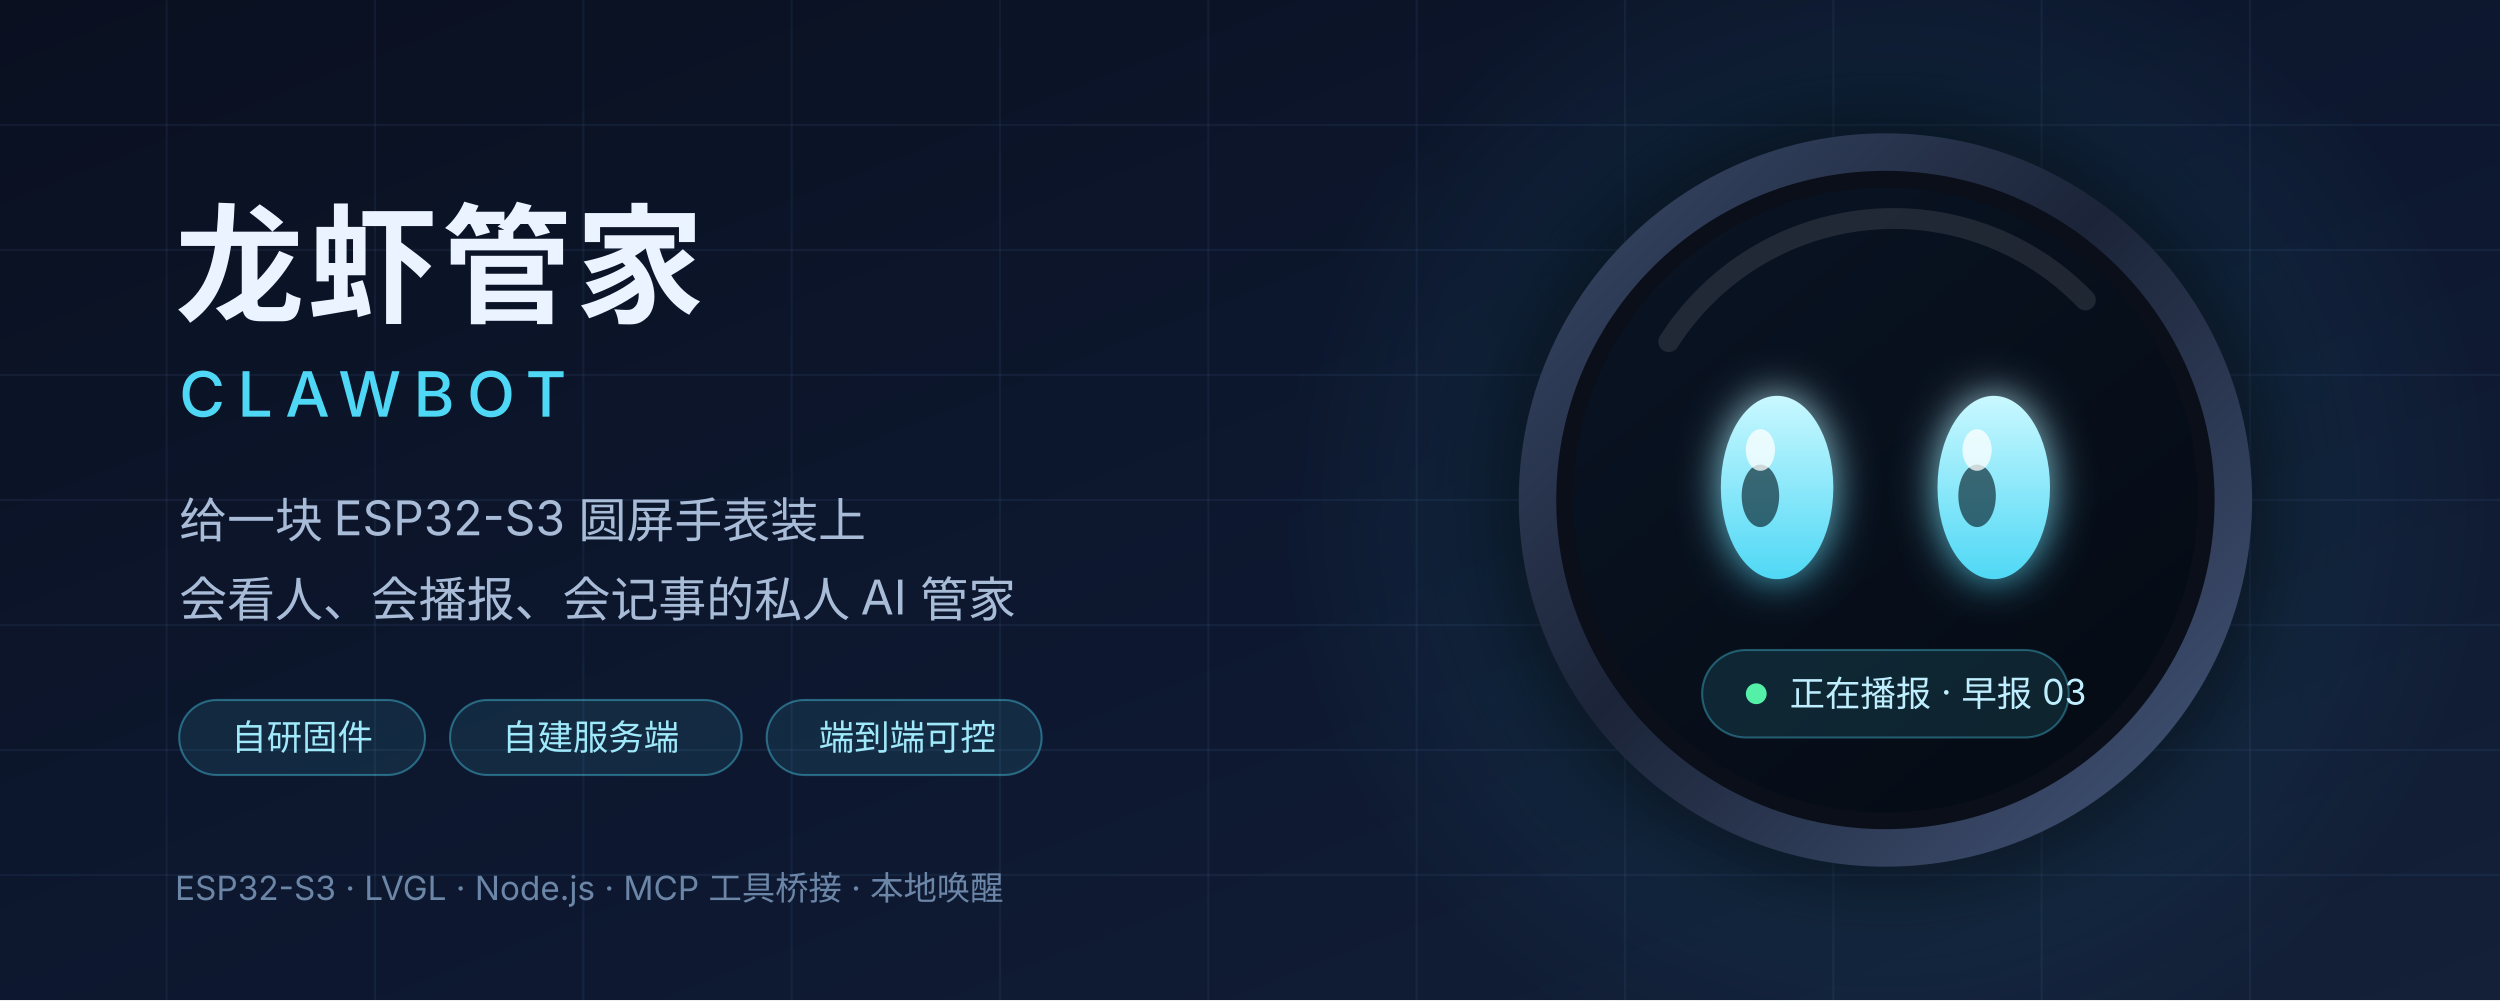
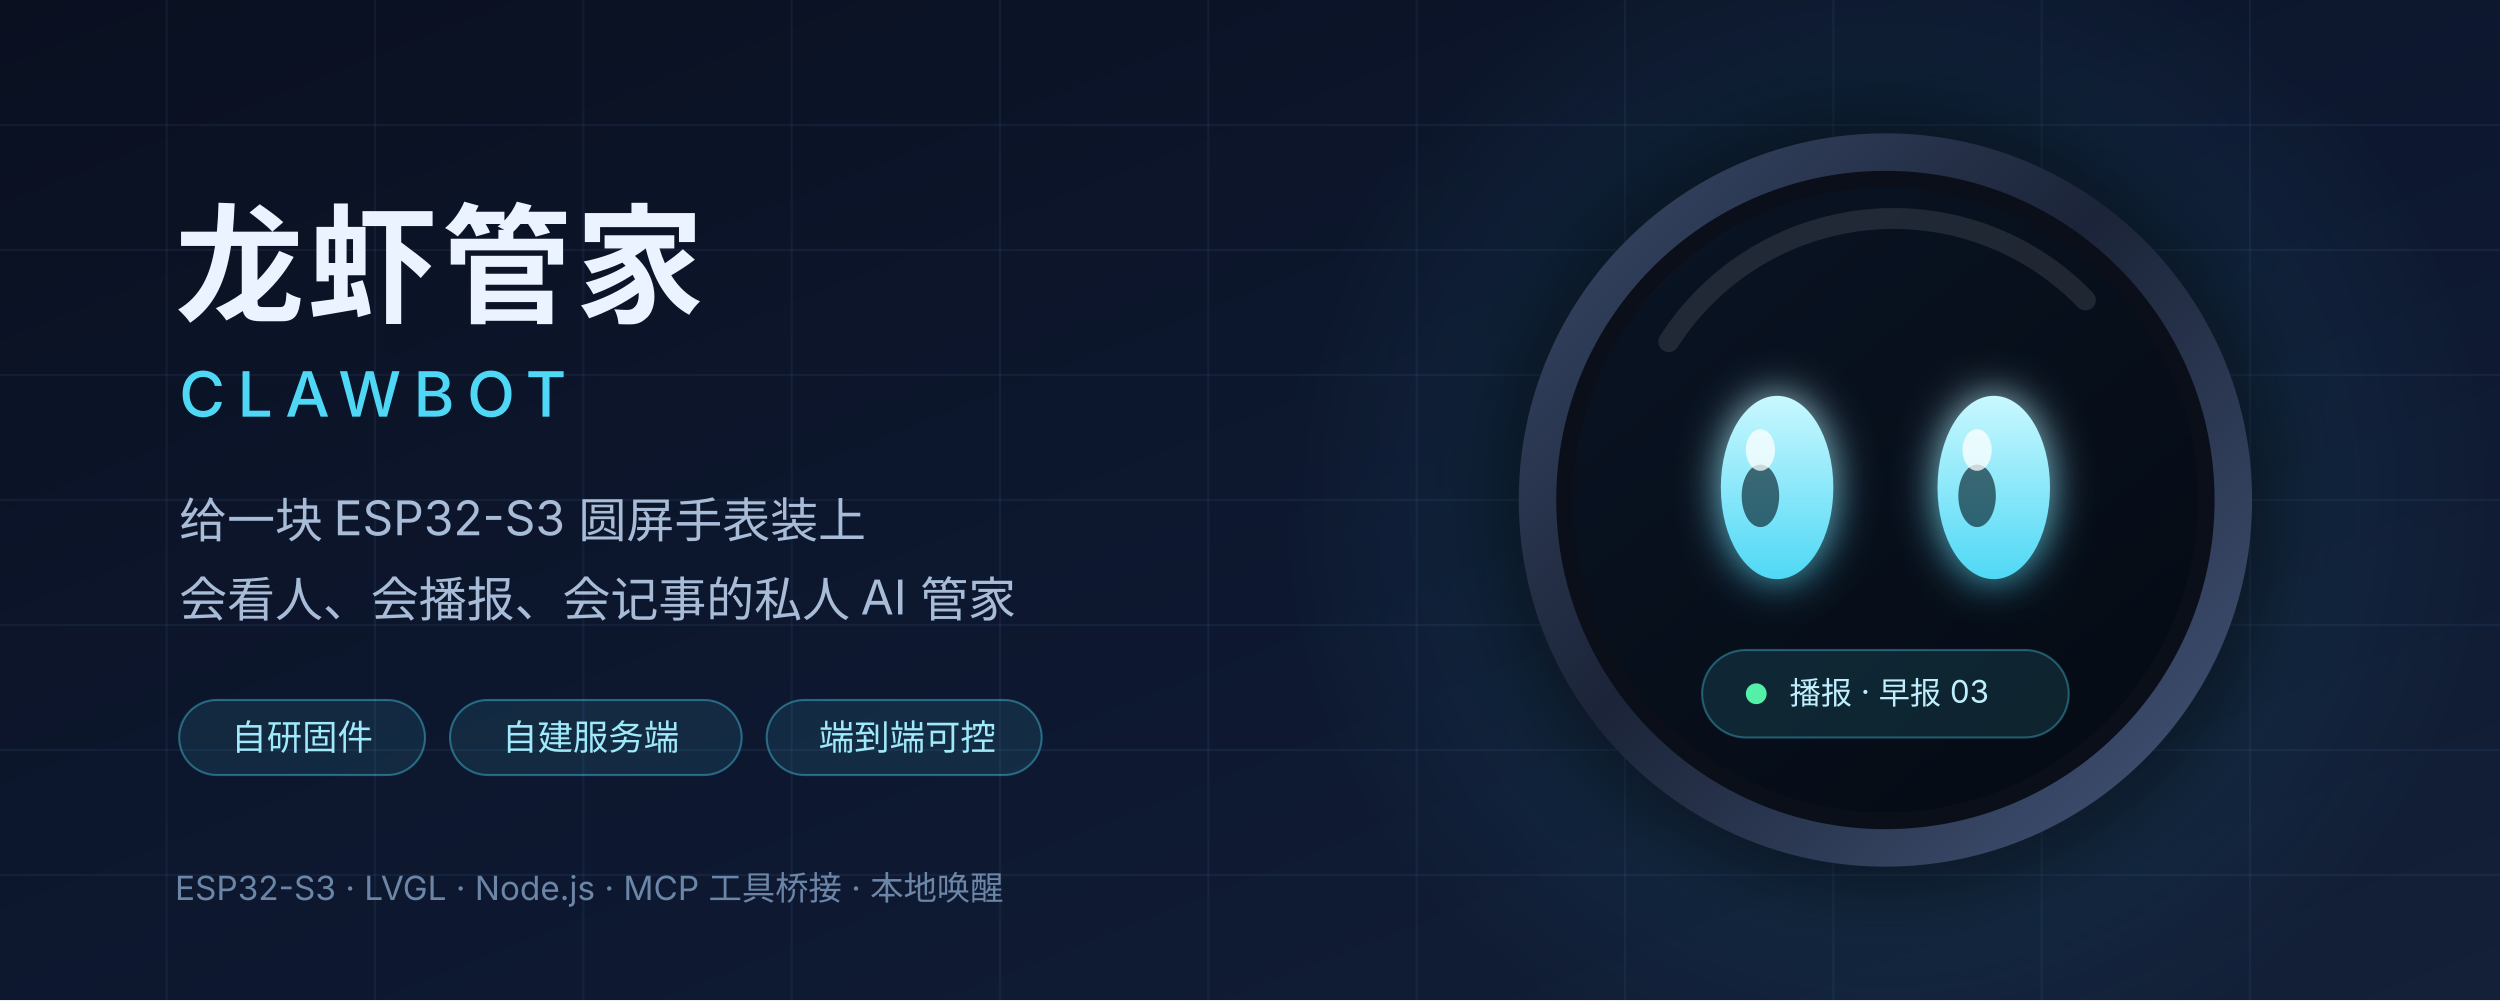
<svg xmlns="http://www.w3.org/2000/svg" viewBox="0 0 1200 480" width="1200" height="480" role="img" aria-label="龙虾管家 ClawBot 项目横幅">
  <defs>
    <linearGradient id="bg" x1="0" y1="0" x2="1" y2="1">
      <stop offset="0%" stop-color="#0A1020" />
      <stop offset="55%" stop-color="#0D1830" />
      <stop offset="100%" stop-color="#132038" />
    </linearGradient>
    <radialGradient id="halo" cx="0.5" cy="0.5" r="0.5">
      <stop offset="0%" stop-color="#3EE8FF" stop-opacity="0.30" />
      <stop offset="60%" stop-color="#3EE8FF" stop-opacity="0.06" />
      <stop offset="100%" stop-color="#3EE8FF" stop-opacity="0" />
    </radialGradient>
    <linearGradient id="bezel" x1="0" y1="0" x2="1" y2="1">
      <stop offset="0%" stop-color="#3B4B6B" />
      <stop offset="45%" stop-color="#1B2438" />
      <stop offset="100%" stop-color="#46587C" />
    </linearGradient>
    <linearGradient id="screen" x1="0" y1="0" x2="0.8" y2="1">
      <stop offset="0%" stop-color="#0A1424" />
      <stop offset="100%" stop-color="#050B14" />
    </linearGradient>
    <linearGradient id="eye" x1="0" y1="0" x2="0" y2="1">
      <stop offset="0%" stop-color="#C9F8FF" />
      <stop offset="100%" stop-color="#4FD8F5" />
    </linearGradient>
    <filter id="soft" x="-60%" y="-60%" width="220%" height="220%">
      <feGaussianBlur stdDeviation="10" />
    </filter>
    <filter id="softer" x="-60%" y="-60%" width="220%" height="220%">
      <feGaussianBlur stdDeviation="22" />
    </filter>
  </defs>
  <rect width="1200" height="480" fill="url(#bg)" />
  <g stroke="#5B7BB5" stroke-opacity="0.10" stroke-width="1">
    <path d="M0 60H1200M0 120H1200M0 180H1200M0 240H1200M0 300H1200M0 360H1200M0 420H1200" />
    <path d="M80 0V480M180 0V480M280 0V480M380 0V480M480 0V480M580 0V480M680 0V480M780 0V480M880 0V480M980 0V480M1080 0V480" />
  </g>
  <circle cx="905" cy="240" r="290" fill="url(#halo)" />
  <text x="84" y="150" fill="#EAF3FF" font-family="-apple-system, 'Segoe UI', 'Noto Sans SC', 'Microsoft YaHei', sans-serif" font-size="62" font-weight="700" letter-spacing="2">龙虾管家</text>
  <text x="86" y="200" fill="#4FD8F5" font-family="-apple-system, 'Segoe UI', 'Noto Sans SC', 'Microsoft YaHei', sans-serif" font-size="30" font-weight="500" letter-spacing="6">CLAWBOT</text>
  <text x="86" y="258" fill="#A8BCD8" font-family="-apple-system, 'Segoe UI', 'Noto Sans SC', 'Microsoft YaHei', sans-serif" font-size="23">给一块 ESP32-S3 圆屏手表装上</text>
  <text x="86" y="296" fill="#A8BCD8" font-family="-apple-system, 'Segoe UI', 'Noto Sans SC', 'Microsoft YaHei', sans-serif" font-size="23">会看人、会播报、会记事的私人 AI 管家</text>
  <g font-family="-apple-system, 'Segoe UI', 'Noto Sans SC', 'Microsoft YaHei', sans-serif" font-size="17" fill="#9FE9FA">
    <rect x="86" y="336" width="118" height="36" rx="18" fill="#4FD8F5" fill-opacity="0.10" stroke="#4FD8F5" stroke-opacity="0.40" />
    <text x="111" y="360">自研固件</text>
    <rect x="216" y="336" width="140" height="36" rx="18" fill="#4FD8F5" fill-opacity="0.10" stroke="#4FD8F5" stroke-opacity="0.40" />
    <text x="241" y="360">自建服务端</text>
    <rect x="368" y="336" width="132" height="36" rx="18" fill="#4FD8F5" fill-opacity="0.10" stroke="#4FD8F5" stroke-opacity="0.40" />
    <text x="393" y="360">端到端可控</text>
  </g>
  <g transform="translate(905 240)">
    <ellipse cx="0" cy="0" rx="182" ry="182" fill="#000" fill-opacity="0.55" filter="url(#softer)" />
    <circle r="176" fill="url(#bezel)" />
    <circle r="158" fill="#0A0F1A" />
    <circle r="150" fill="url(#screen)" />
    <path d="M-104 -76 A128 128 0 0 1 96 -96" stroke="#FFFFFF" stroke-opacity="0.10" stroke-width="10" fill="none" stroke-linecap="round" />
    <g>
      <ellipse cx="-52" cy="-6" rx="27" ry="44" fill="url(#eye)" filter="url(#soft)" opacity="0.85" />
      <ellipse cx="52" cy="-6" rx="27" ry="44" fill="url(#eye)" filter="url(#soft)" opacity="0.85" />
      <ellipse cx="-52" cy="-6" rx="27" ry="44" fill="url(#eye)" />
      <ellipse cx="52" cy="-6" rx="27" ry="44" fill="url(#eye)" />
      <ellipse cx="-60" cy="-2" rx="9" ry="15" fill="#08202B" opacity="0.65" />
      <ellipse cx="44" cy="-2" rx="9" ry="15" fill="#08202B" opacity="0.65" />
      <ellipse cx="-60" cy="-24" rx="7" ry="10" fill="#FFFFFF" opacity="0.75" />
      <ellipse cx="44" cy="-24" rx="7" ry="10" fill="#FFFFFF" opacity="0.75" />
    </g>
    <rect x="-88" y="72" width="176" height="42" rx="21" fill="#4FD8F5" fill-opacity="0.12" stroke="#4FD8F5" stroke-opacity="0.35" />
    <circle cx="-62" cy="93" r="5" fill="#54F0A8" />
-     <text x="-46" y="99" fill="#BFEFFF" font-family="-apple-system, 'Segoe UI', 'Noto Sans SC', 'Microsoft YaHei', sans-serif" font-size="17">正在播报 · 早报 03</text>
+     <text x="-46" y="98" fill="#BFEFFF" font-family="-apple-system, 'Segoe UI', 'Noto Sans SC', 'Microsoft YaHei', sans-serif" font-size="15">播报 · 早报 03</text>
  </g>
  <text x="84" y="432" fill="#6C86A8" font-family="-apple-system, 'Segoe UI', 'Noto Sans SC', 'Microsoft YaHei', sans-serif" font-size="16">ESP32-S3 · LVGL · Node.js · MCP 工具桥接 · 本地唤醒</text>
</svg>
